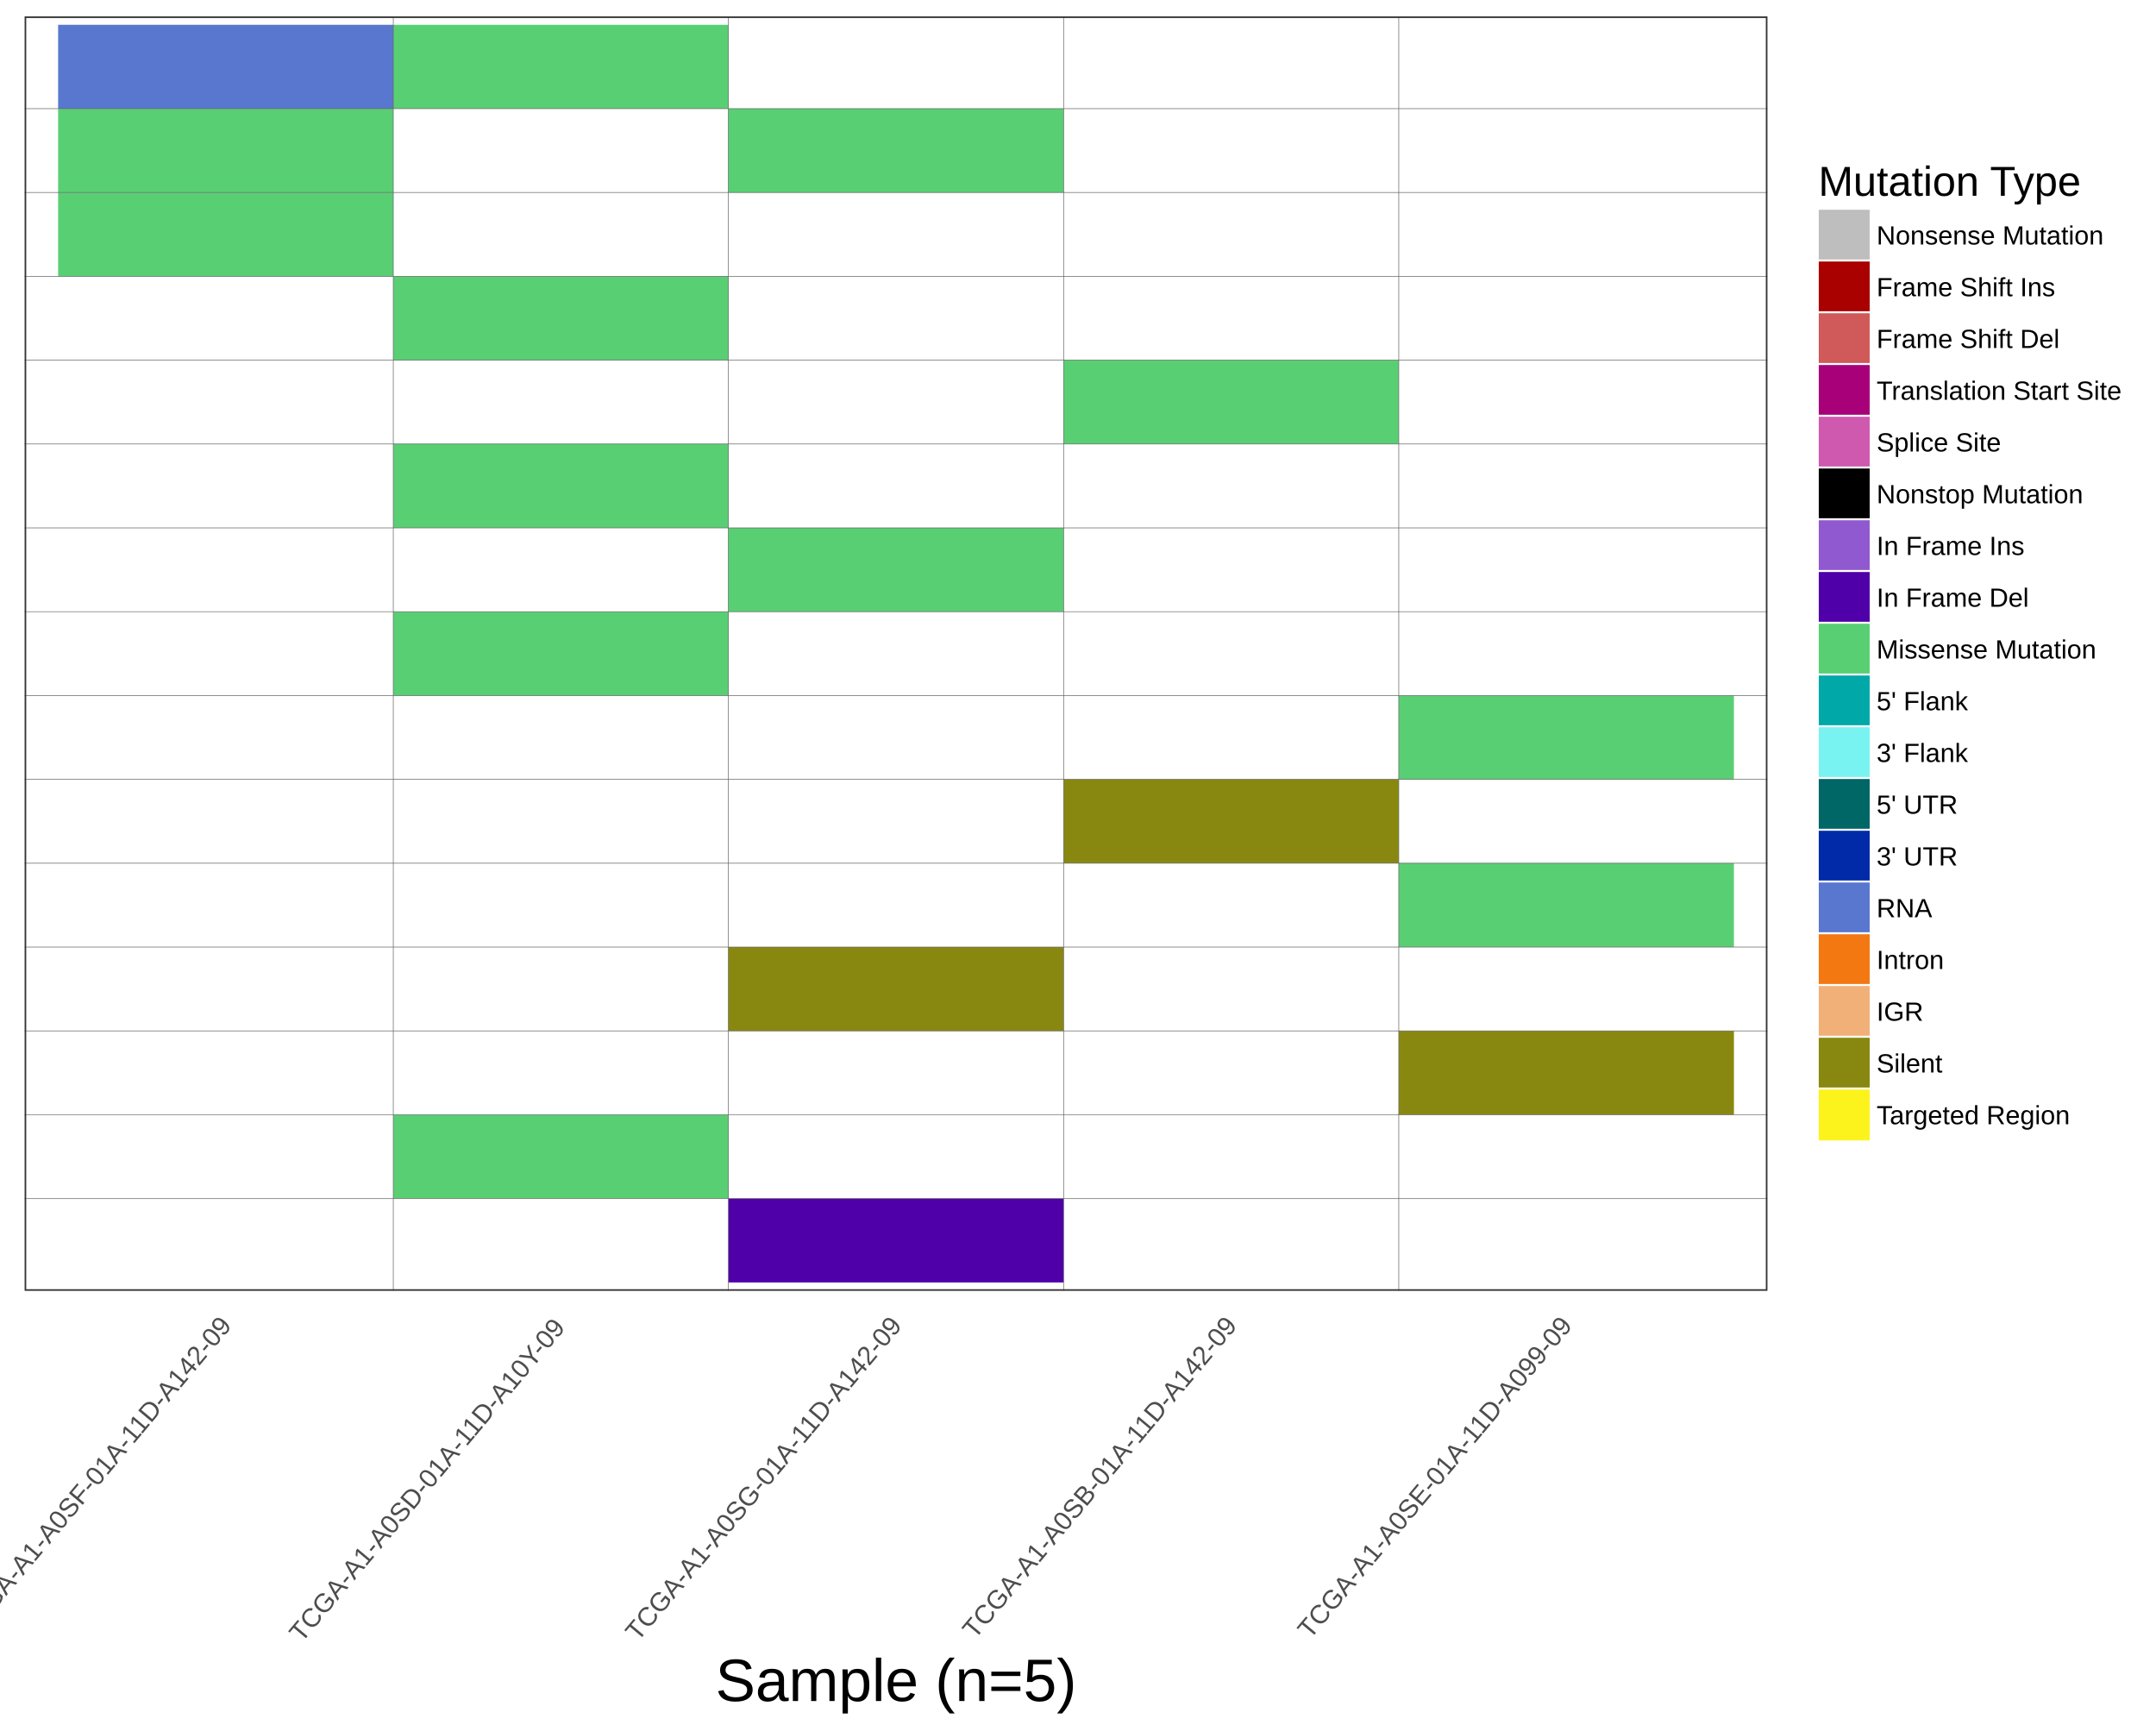
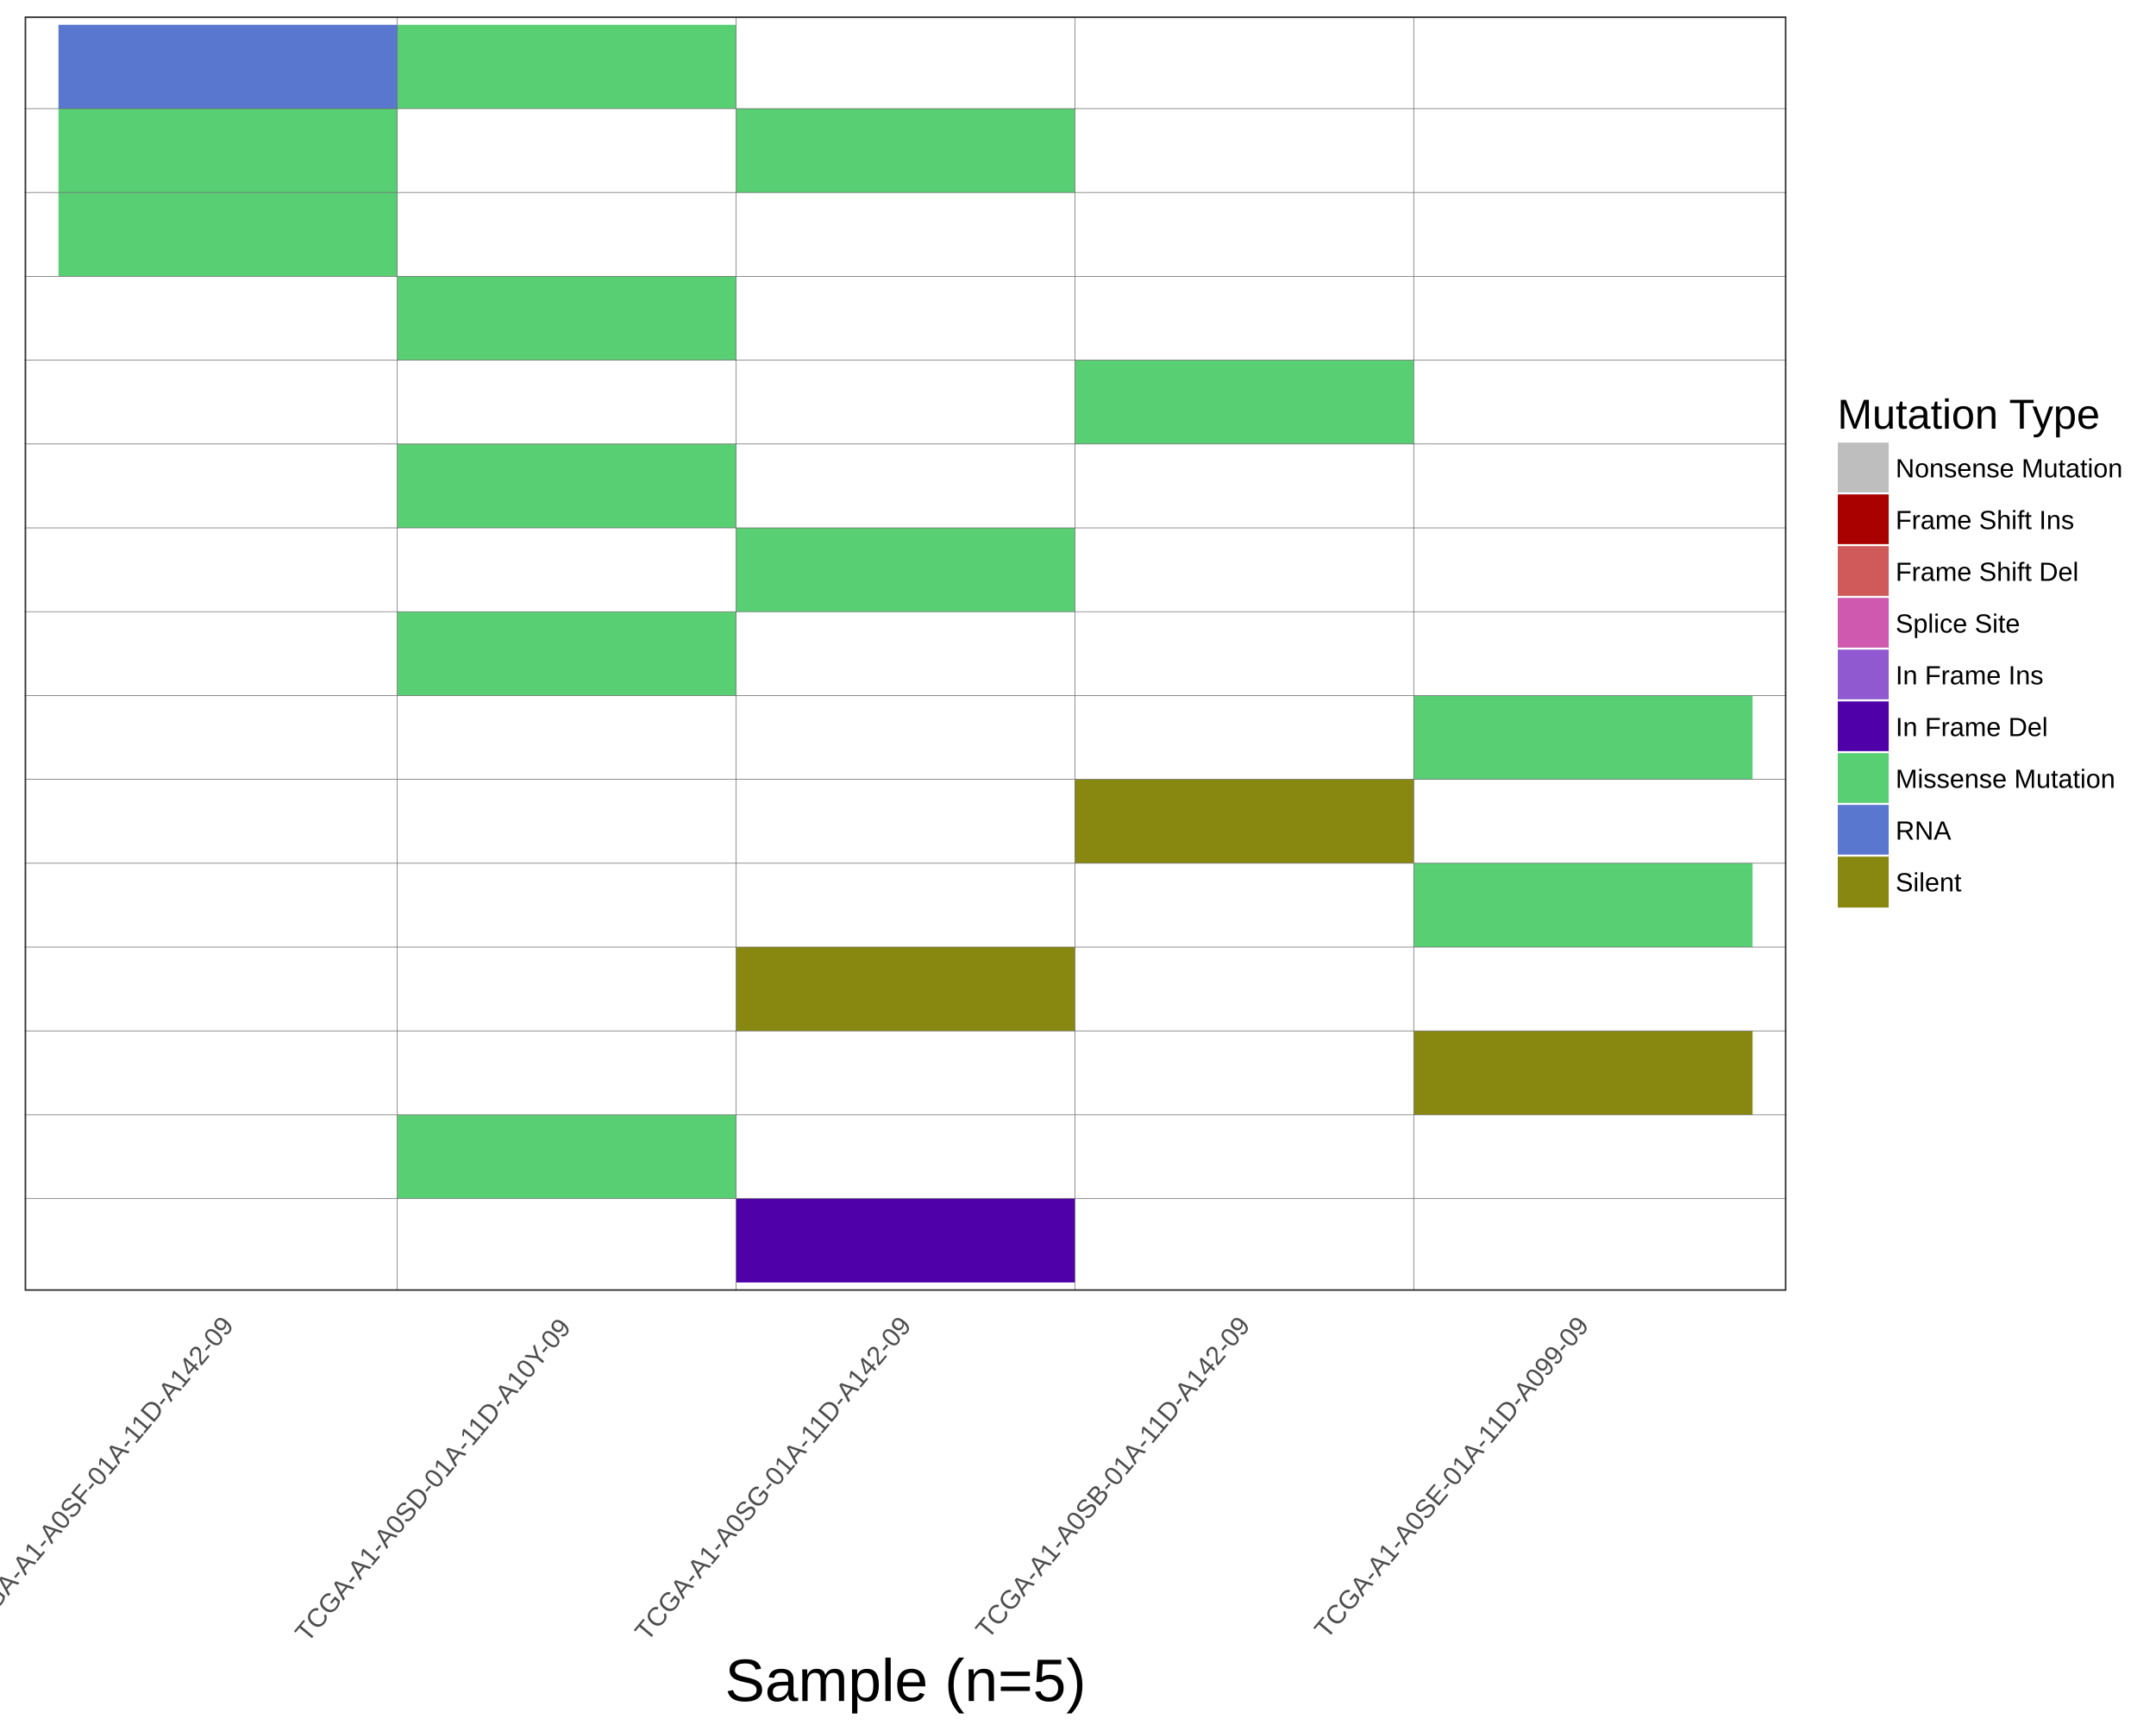
<svg xmlns="http://www.w3.org/2000/svg" viewBox="0 0 720.00 576.00">
  <defs>
    <style type="text/css">
    line, polyline, path, rect, circle {
      fill: none;
      stroke: #000000;
      stroke-linecap: round;
      stroke-linejoin: round;
      stroke-miterlimit: 10.00;
    }
  </style>
  </defs>
  <rect width="100%" height="100%" style="stroke: none; fill: #FFFFFF;" />
  <rect x="0.00" y="0.00" width="720.00" height="576.00" style="stroke-width: 1.07; stroke: #FFFFFF; fill: #FFFFFF;" />
  <defs>
-     <clipPath id="cpOC4yMTkxOHw1OTAuMjM0fDQzMS4wMjJ8NS40Nzk0NQ==">
-       <rect x="8.22" y="5.48" width="582.02" height="425.54" />
+     <clipPath id="cpOC4yMTkxOHw1OTYuNTgxfDQzMS4wMjJ8NS40Nzk0NQ==">
+       <rect x="8.22" y="5.48" width="588.36" height="425.54" />
    </clipPath>
  </defs>
-   <rect x="8.22" y="5.48" width="582.02" height="425.54" style="stroke-width: 1.07; stroke: #FFFFFF; fill: #FFFFFF;" clip-path="url(#cpOC4yMTkxOHw1OTAuMjM0fDQzMS4wMjJ8NS40Nzk0NQ==)" />
-   <rect x="355.19" y="260.25" width="111.93" height="28.00" style="stroke-width: 0.21; stroke: none; stroke-linecap: butt; fill: #888811;" clip-path="url(#cpOC4yMTkxOHw1OTAuMjM0fDQzMS4wMjJ8NS40Nzk0NQ==)" />
-   <rect x="355.19" y="120.26" width="111.93" height="28.00" style="stroke-width: 0.21; stroke: none; stroke-linecap: butt; fill: #59CF74;" clip-path="url(#cpOC4yMTkxOHw1OTAuMjM0fDQzMS4wMjJ8NS40Nzk0NQ==)" />
-   <rect x="131.34" y="8.28" width="111.93" height="28.00" style="stroke-width: 0.21; stroke: none; stroke-linecap: butt; fill: #59CF74;" clip-path="url(#cpOC4yMTkxOHw1OTAuMjM0fDQzMS4wMjJ8NS40Nzk0NQ==)" />
-   <rect x="131.34" y="372.23" width="111.93" height="28.00" style="stroke-width: 0.21; stroke: none; stroke-linecap: butt; fill: #59CF74;" clip-path="url(#cpOC4yMTkxOHw1OTAuMjM0fDQzMS4wMjJ8NS40Nzk0NQ==)" />
-   <rect x="131.34" y="204.25" width="111.93" height="28.00" style="stroke-width: 0.21; stroke: none; stroke-linecap: butt; fill: #59CF74;" clip-path="url(#cpOC4yMTkxOHw1OTAuMjM0fDQzMS4wMjJ8NS40Nzk0NQ==)" />
-   <rect x="131.34" y="148.26" width="111.93" height="28.00" style="stroke-width: 0.21; stroke: none; stroke-linecap: butt; fill: #59CF74;" clip-path="url(#cpOC4yMTkxOHw1OTAuMjM0fDQzMS4wMjJ8NS40Nzk0NQ==)" />
-   <rect x="131.34" y="92.27" width="111.93" height="28.00" style="stroke-width: 0.21; stroke: none; stroke-linecap: butt; fill: #59CF74;" clip-path="url(#cpOC4yMTkxOHw1OTAuMjM0fDQzMS4wMjJ8NS40Nzk0NQ==)" />
-   <rect x="467.12" y="344.23" width="111.93" height="28.00" style="stroke-width: 0.21; stroke: none; stroke-linecap: butt; fill: #888811;" clip-path="url(#cpOC4yMTkxOHw1OTAuMjM0fDQzMS4wMjJ8NS40Nzk0NQ==)" />
-   <rect x="467.12" y="288.24" width="111.93" height="28.00" style="stroke-width: 0.21; stroke: none; stroke-linecap: butt; fill: #59CF74;" clip-path="url(#cpOC4yMTkxOHw1OTAuMjM0fDQzMS4wMjJ8NS40Nzk0NQ==)" />
-   <rect x="467.12" y="232.25" width="111.93" height="28.00" style="stroke-width: 0.21; stroke: none; stroke-linecap: butt; fill: #59CF74;" clip-path="url(#cpOC4yMTkxOHw1OTAuMjM0fDQzMS4wMjJ8NS40Nzk0NQ==)" />
-   <rect x="19.41" y="36.28" width="111.93" height="28.00" style="stroke-width: 0.21; stroke: none; stroke-linecap: butt; fill: #59CF74;" clip-path="url(#cpOC4yMTkxOHw1OTAuMjM0fDQzMS4wMjJ8NS40Nzk0NQ==)" />
-   <rect x="19.41" y="8.28" width="111.93" height="28.00" style="stroke-width: 0.21; stroke: none; stroke-linecap: butt; fill: #5977CF;" clip-path="url(#cpOC4yMTkxOHw1OTAuMjM0fDQzMS4wMjJ8NS40Nzk0NQ==)" />
-   <rect x="19.41" y="64.27" width="111.93" height="28.00" style="stroke-width: 0.21; stroke: none; stroke-linecap: butt; fill: #59CF74;" clip-path="url(#cpOC4yMTkxOHw1OTAuMjM0fDQzMS4wMjJ8NS40Nzk0NQ==)" />
-   <rect x="243.26" y="36.28" width="111.93" height="28.00" style="stroke-width: 0.21; stroke: none; stroke-linecap: butt; fill: #59CF74;" clip-path="url(#cpOC4yMTkxOHw1OTAuMjM0fDQzMS4wMjJ8NS40Nzk0NQ==)" />
-   <rect x="243.26" y="400.23" width="111.93" height="28.00" style="stroke-width: 0.21; stroke: none; stroke-linecap: butt; fill: #4F00A8;" clip-path="url(#cpOC4yMTkxOHw1OTAuMjM0fDQzMS4wMjJ8NS40Nzk0NQ==)" />
-   <rect x="243.26" y="316.24" width="111.93" height="28.00" style="stroke-width: 0.21; stroke: none; stroke-linecap: butt; fill: #888811;" clip-path="url(#cpOC4yMTkxOHw1OTAuMjM0fDQzMS4wMjJ8NS40Nzk0NQ==)" />
-   <rect x="243.26" y="176.26" width="111.93" height="28.00" style="stroke-width: 0.21; stroke: none; stroke-linecap: butt; fill: #59CF74;" clip-path="url(#cpOC4yMTkxOHw1OTAuMjM0fDQzMS4wMjJ8NS40Nzk0NQ==)" />
-   <line x1="8.22" y1="400.23" x2="590.23" y2="400.23" style="stroke-width: 0.21; stroke: #666666; stroke-linecap: butt;" clip-path="url(#cpOC4yMTkxOHw1OTAuMjM0fDQzMS4wMjJ8NS40Nzk0NQ==)" />
-   <line x1="8.22" y1="372.23" x2="590.23" y2="372.23" style="stroke-width: 0.21; stroke: #666666; stroke-linecap: butt;" clip-path="url(#cpOC4yMTkxOHw1OTAuMjM0fDQzMS4wMjJ8NS40Nzk0NQ==)" />
-   <line x1="8.22" y1="344.23" x2="590.23" y2="344.23" style="stroke-width: 0.21; stroke: #666666; stroke-linecap: butt;" clip-path="url(#cpOC4yMTkxOHw1OTAuMjM0fDQzMS4wMjJ8NS40Nzk0NQ==)" />
-   <line x1="8.22" y1="316.24" x2="590.23" y2="316.24" style="stroke-width: 0.21; stroke: #666666; stroke-linecap: butt;" clip-path="url(#cpOC4yMTkxOHw1OTAuMjM0fDQzMS4wMjJ8NS40Nzk0NQ==)" />
-   <line x1="8.22" y1="288.24" x2="590.23" y2="288.24" style="stroke-width: 0.21; stroke: #666666; stroke-linecap: butt;" clip-path="url(#cpOC4yMTkxOHw1OTAuMjM0fDQzMS4wMjJ8NS40Nzk0NQ==)" />
-   <line x1="8.22" y1="260.25" x2="590.23" y2="260.25" style="stroke-width: 0.21; stroke: #666666; stroke-linecap: butt;" clip-path="url(#cpOC4yMTkxOHw1OTAuMjM0fDQzMS4wMjJ8NS40Nzk0NQ==)" />
-   <line x1="8.22" y1="232.25" x2="590.23" y2="232.25" style="stroke-width: 0.21; stroke: #666666; stroke-linecap: butt;" clip-path="url(#cpOC4yMTkxOHw1OTAuMjM0fDQzMS4wMjJ8NS40Nzk0NQ==)" />
-   <line x1="8.22" y1="204.25" x2="590.23" y2="204.25" style="stroke-width: 0.21; stroke: #666666; stroke-linecap: butt;" clip-path="url(#cpOC4yMTkxOHw1OTAuMjM0fDQzMS4wMjJ8NS40Nzk0NQ==)" />
-   <line x1="8.22" y1="176.26" x2="590.23" y2="176.26" style="stroke-width: 0.21; stroke: #666666; stroke-linecap: butt;" clip-path="url(#cpOC4yMTkxOHw1OTAuMjM0fDQzMS4wMjJ8NS40Nzk0NQ==)" />
-   <line x1="8.22" y1="148.26" x2="590.23" y2="148.26" style="stroke-width: 0.21; stroke: #666666; stroke-linecap: butt;" clip-path="url(#cpOC4yMTkxOHw1OTAuMjM0fDQzMS4wMjJ8NS40Nzk0NQ==)" />
-   <line x1="8.22" y1="120.26" x2="590.23" y2="120.26" style="stroke-width: 0.21; stroke: #666666; stroke-linecap: butt;" clip-path="url(#cpOC4yMTkxOHw1OTAuMjM0fDQzMS4wMjJ8NS40Nzk0NQ==)" />
-   <line x1="8.22" y1="92.27" x2="590.23" y2="92.27" style="stroke-width: 0.21; stroke: #666666; stroke-linecap: butt;" clip-path="url(#cpOC4yMTkxOHw1OTAuMjM0fDQzMS4wMjJ8NS40Nzk0NQ==)" />
-   <line x1="8.22" y1="64.27" x2="590.23" y2="64.27" style="stroke-width: 0.21; stroke: #666666; stroke-linecap: butt;" clip-path="url(#cpOC4yMTkxOHw1OTAuMjM0fDQzMS4wMjJ8NS40Nzk0NQ==)" />
-   <line x1="8.22" y1="36.28" x2="590.23" y2="36.28" style="stroke-width: 0.21; stroke: #666666; stroke-linecap: butt;" clip-path="url(#cpOC4yMTkxOHw1OTAuMjM0fDQzMS4wMjJ8NS40Nzk0NQ==)" />
-   <line x1="131.34" y1="431.02" x2="131.34" y2="5.48" style="stroke-width: 0.21; stroke: #666666; stroke-linecap: butt;" clip-path="url(#cpOC4yMTkxOHw1OTAuMjM0fDQzMS4wMjJ8NS40Nzk0NQ==)" />
-   <line x1="243.26" y1="431.02" x2="243.26" y2="5.48" style="stroke-width: 0.21; stroke: #666666; stroke-linecap: butt;" clip-path="url(#cpOC4yMTkxOHw1OTAuMjM0fDQzMS4wMjJ8NS40Nzk0NQ==)" />
-   <line x1="355.19" y1="431.02" x2="355.19" y2="5.48" style="stroke-width: 0.21; stroke: #666666; stroke-linecap: butt;" clip-path="url(#cpOC4yMTkxOHw1OTAuMjM0fDQzMS4wMjJ8NS40Nzk0NQ==)" />
-   <line x1="467.12" y1="431.02" x2="467.12" y2="5.48" style="stroke-width: 0.21; stroke: #666666; stroke-linecap: butt;" clip-path="url(#cpOC4yMTkxOHw1OTAuMjM0fDQzMS4wMjJ8NS40Nzk0NQ==)" />
-   <rect x="8.22" y="5.48" width="582.02" height="425.54" style="stroke-width: 1.07; stroke: #333333;" clip-path="url(#cpOC4yMTkxOHw1OTAuMjM0fDQzMS4wMjJ8NS40Nzk0NQ==)" />
+   <rect x="8.22" y="5.48" width="588.36" height="425.54" style="stroke-width: 1.07; stroke: #FFFFFF; fill: #FFFFFF;" clip-path="url(#cpOC4yMTkxOHw1OTYuNTgxfDQzMS4wMjJ8NS40Nzk0NQ==)" />
+   <rect x="358.97" y="260.25" width="113.15" height="28.00" style="stroke-width: 0.21; stroke: none; stroke-linecap: butt; fill: #888811;" clip-path="url(#cpOC4yMTkxOHw1OTYuNTgxfDQzMS4wMjJ8NS40Nzk0NQ==)" />
+   <rect x="358.97" y="120.26" width="113.15" height="28.00" style="stroke-width: 0.21; stroke: none; stroke-linecap: butt; fill: #59CF74;" clip-path="url(#cpOC4yMTkxOHw1OTYuNTgxfDQzMS4wMjJ8NS40Nzk0NQ==)" />
+   <rect x="132.68" y="8.28" width="113.15" height="28.00" style="stroke-width: 0.21; stroke: none; stroke-linecap: butt; fill: #59CF74;" clip-path="url(#cpOC4yMTkxOHw1OTYuNTgxfDQzMS4wMjJ8NS40Nzk0NQ==)" />
+   <rect x="132.68" y="372.23" width="113.15" height="28.00" style="stroke-width: 0.21; stroke: none; stroke-linecap: butt; fill: #59CF74;" clip-path="url(#cpOC4yMTkxOHw1OTYuNTgxfDQzMS4wMjJ8NS40Nzk0NQ==)" />
+   <rect x="132.68" y="204.25" width="113.15" height="28.00" style="stroke-width: 0.21; stroke: none; stroke-linecap: butt; fill: #59CF74;" clip-path="url(#cpOC4yMTkxOHw1OTYuNTgxfDQzMS4wMjJ8NS40Nzk0NQ==)" />
+   <rect x="132.68" y="148.26" width="113.15" height="28.00" style="stroke-width: 0.21; stroke: none; stroke-linecap: butt; fill: #59CF74;" clip-path="url(#cpOC4yMTkxOHw1OTYuNTgxfDQzMS4wMjJ8NS40Nzk0NQ==)" />
+   <rect x="132.68" y="92.27" width="113.15" height="28.00" style="stroke-width: 0.21; stroke: none; stroke-linecap: butt; fill: #59CF74;" clip-path="url(#cpOC4yMTkxOHw1OTYuNTgxfDQzMS4wMjJ8NS40Nzk0NQ==)" />
+   <rect x="472.12" y="344.23" width="113.15" height="28.00" style="stroke-width: 0.21; stroke: none; stroke-linecap: butt; fill: #888811;" clip-path="url(#cpOC4yMTkxOHw1OTYuNTgxfDQzMS4wMjJ8NS40Nzk0NQ==)" />
+   <rect x="472.12" y="288.24" width="113.15" height="28.00" style="stroke-width: 0.21; stroke: none; stroke-linecap: butt; fill: #59CF74;" clip-path="url(#cpOC4yMTkxOHw1OTYuNTgxfDQzMS4wMjJ8NS40Nzk0NQ==)" />
+   <rect x="472.12" y="232.25" width="113.15" height="28.00" style="stroke-width: 0.21; stroke: none; stroke-linecap: butt; fill: #59CF74;" clip-path="url(#cpOC4yMTkxOHw1OTYuNTgxfDQzMS4wMjJ8NS40Nzk0NQ==)" />
+   <rect x="19.53" y="36.28" width="113.15" height="28.00" style="stroke-width: 0.21; stroke: none; stroke-linecap: butt; fill: #59CF74;" clip-path="url(#cpOC4yMTkxOHw1OTYuNTgxfDQzMS4wMjJ8NS40Nzk0NQ==)" />
+   <rect x="19.53" y="8.28" width="113.15" height="28.00" style="stroke-width: 0.21; stroke: none; stroke-linecap: butt; fill: #5977CF;" clip-path="url(#cpOC4yMTkxOHw1OTYuNTgxfDQzMS4wMjJ8NS40Nzk0NQ==)" />
+   <rect x="19.53" y="64.27" width="113.15" height="28.00" style="stroke-width: 0.21; stroke: none; stroke-linecap: butt; fill: #59CF74;" clip-path="url(#cpOC4yMTkxOHw1OTYuNTgxfDQzMS4wMjJ8NS40Nzk0NQ==)" />
+   <rect x="245.83" y="36.28" width="113.15" height="28.00" style="stroke-width: 0.21; stroke: none; stroke-linecap: butt; fill: #59CF74;" clip-path="url(#cpOC4yMTkxOHw1OTYuNTgxfDQzMS4wMjJ8NS40Nzk0NQ==)" />
+   <rect x="245.83" y="400.23" width="113.15" height="28.00" style="stroke-width: 0.21; stroke: none; stroke-linecap: butt; fill: #4F00A8;" clip-path="url(#cpOC4yMTkxOHw1OTYuNTgxfDQzMS4wMjJ8NS40Nzk0NQ==)" />
+   <rect x="245.83" y="316.24" width="113.15" height="28.00" style="stroke-width: 0.21; stroke: none; stroke-linecap: butt; fill: #888811;" clip-path="url(#cpOC4yMTkxOHw1OTYuNTgxfDQzMS4wMjJ8NS40Nzk0NQ==)" />
+   <rect x="245.83" y="176.26" width="113.15" height="28.00" style="stroke-width: 0.21; stroke: none; stroke-linecap: butt; fill: #59CF74;" clip-path="url(#cpOC4yMTkxOHw1OTYuNTgxfDQzMS4wMjJ8NS40Nzk0NQ==)" />
+   <line x1="8.22" y1="400.23" x2="596.58" y2="400.23" style="stroke-width: 0.21; stroke: #666666; stroke-linecap: butt;" clip-path="url(#cpOC4yMTkxOHw1OTYuNTgxfDQzMS4wMjJ8NS40Nzk0NQ==)" />
+   <line x1="8.22" y1="372.23" x2="596.58" y2="372.23" style="stroke-width: 0.21; stroke: #666666; stroke-linecap: butt;" clip-path="url(#cpOC4yMTkxOHw1OTYuNTgxfDQzMS4wMjJ8NS40Nzk0NQ==)" />
+   <line x1="8.22" y1="344.23" x2="596.58" y2="344.23" style="stroke-width: 0.21; stroke: #666666; stroke-linecap: butt;" clip-path="url(#cpOC4yMTkxOHw1OTYuNTgxfDQzMS4wMjJ8NS40Nzk0NQ==)" />
+   <line x1="8.22" y1="316.24" x2="596.58" y2="316.24" style="stroke-width: 0.21; stroke: #666666; stroke-linecap: butt;" clip-path="url(#cpOC4yMTkxOHw1OTYuNTgxfDQzMS4wMjJ8NS40Nzk0NQ==)" />
+   <line x1="8.22" y1="288.24" x2="596.58" y2="288.24" style="stroke-width: 0.21; stroke: #666666; stroke-linecap: butt;" clip-path="url(#cpOC4yMTkxOHw1OTYuNTgxfDQzMS4wMjJ8NS40Nzk0NQ==)" />
+   <line x1="8.22" y1="260.25" x2="596.58" y2="260.25" style="stroke-width: 0.21; stroke: #666666; stroke-linecap: butt;" clip-path="url(#cpOC4yMTkxOHw1OTYuNTgxfDQzMS4wMjJ8NS40Nzk0NQ==)" />
+   <line x1="8.22" y1="232.25" x2="596.58" y2="232.25" style="stroke-width: 0.21; stroke: #666666; stroke-linecap: butt;" clip-path="url(#cpOC4yMTkxOHw1OTYuNTgxfDQzMS4wMjJ8NS40Nzk0NQ==)" />
+   <line x1="8.22" y1="204.25" x2="596.58" y2="204.25" style="stroke-width: 0.21; stroke: #666666; stroke-linecap: butt;" clip-path="url(#cpOC4yMTkxOHw1OTYuNTgxfDQzMS4wMjJ8NS40Nzk0NQ==)" />
+   <line x1="8.22" y1="176.26" x2="596.58" y2="176.26" style="stroke-width: 0.21; stroke: #666666; stroke-linecap: butt;" clip-path="url(#cpOC4yMTkxOHw1OTYuNTgxfDQzMS4wMjJ8NS40Nzk0NQ==)" />
+   <line x1="8.22" y1="148.26" x2="596.58" y2="148.26" style="stroke-width: 0.21; stroke: #666666; stroke-linecap: butt;" clip-path="url(#cpOC4yMTkxOHw1OTYuNTgxfDQzMS4wMjJ8NS40Nzk0NQ==)" />
+   <line x1="8.22" y1="120.26" x2="596.58" y2="120.26" style="stroke-width: 0.21; stroke: #666666; stroke-linecap: butt;" clip-path="url(#cpOC4yMTkxOHw1OTYuNTgxfDQzMS4wMjJ8NS40Nzk0NQ==)" />
+   <line x1="8.22" y1="92.27" x2="596.58" y2="92.27" style="stroke-width: 0.21; stroke: #666666; stroke-linecap: butt;" clip-path="url(#cpOC4yMTkxOHw1OTYuNTgxfDQzMS4wMjJ8NS40Nzk0NQ==)" />
+   <line x1="8.22" y1="64.27" x2="596.58" y2="64.27" style="stroke-width: 0.21; stroke: #666666; stroke-linecap: butt;" clip-path="url(#cpOC4yMTkxOHw1OTYuNTgxfDQzMS4wMjJ8NS40Nzk0NQ==)" />
+   <line x1="8.22" y1="36.28" x2="596.58" y2="36.28" style="stroke-width: 0.21; stroke: #666666; stroke-linecap: butt;" clip-path="url(#cpOC4yMTkxOHw1OTYuNTgxfDQzMS4wMjJ8NS40Nzk0NQ==)" />
+   <line x1="132.68" y1="431.02" x2="132.68" y2="5.48" style="stroke-width: 0.21; stroke: #666666; stroke-linecap: butt;" clip-path="url(#cpOC4yMTkxOHw1OTYuNTgxfDQzMS4wMjJ8NS40Nzk0NQ==)" />
+   <line x1="245.83" y1="431.02" x2="245.83" y2="5.48" style="stroke-width: 0.21; stroke: #666666; stroke-linecap: butt;" clip-path="url(#cpOC4yMTkxOHw1OTYuNTgxfDQzMS4wMjJ8NS40Nzk0NQ==)" />
+   <line x1="358.97" y1="431.02" x2="358.97" y2="5.48" style="stroke-width: 0.21; stroke: #666666; stroke-linecap: butt;" clip-path="url(#cpOC4yMTkxOHw1OTYuNTgxfDQzMS4wMjJ8NS40Nzk0NQ==)" />
+   <line x1="472.12" y1="431.02" x2="472.12" y2="5.48" style="stroke-width: 0.21; stroke: #666666; stroke-linecap: butt;" clip-path="url(#cpOC4yMTkxOHw1OTYuNTgxfDQzMS4wMjJ8NS40Nzk0NQ==)" />
+   <rect x="8.22" y="5.48" width="588.36" height="425.54" style="stroke-width: 1.07; stroke: #333333;" clip-path="url(#cpOC4yMTkxOHw1OTYuNTgxfDQzMS4wMjJ8NS40Nzk0NQ==)" />
  <defs>
    <clipPath id="cpMHw3MjB8NTc2fDA=">
      <rect x="0.00" y="0.00" width="720.00" height="576.00" />
    </clipPath>
  </defs>
  <g clip-path="url(#cpMHw3MjB8NTc2fDA=)">
-     <text transform="translate(-9.91,547.22) rotate(-50)" style="font-size: 8.80px; fill: #4D4D4D; font-family: Liberation Sans;" textLength="140.05px" lengthAdjust="spacingAndGlyphs">TCGA-A1-A0SF-01A-11D-A142-09</text>
+     <text transform="translate(-9.18,547.22) rotate(-50)" style="font-size: 8.80px; fill: #4D4D4D; font-family: Liberation Sans;" textLength="140.05px" lengthAdjust="spacingAndGlyphs">TCGA-A1-A0SF-01A-11D-A142-09</text>
  </g>
  <g clip-path="url(#cpMHw3MjB8NTc2fDA=)">
-     <text transform="translate(100.73,548.75) rotate(-50)" style="font-size: 8.80px; fill: #4D4D4D; font-family: Liberation Sans;" textLength="142.05px" lengthAdjust="spacingAndGlyphs">TCGA-A1-A0SD-01A-11D-A10Y-09</text>
+     <text transform="translate(102.68,548.75) rotate(-50)" style="font-size: 8.80px; fill: #4D4D4D; font-family: Liberation Sans;" textLength="142.05px" lengthAdjust="spacingAndGlyphs">TCGA-A1-A0SD-01A-11D-A10Y-09</text>
  </g>
  <g clip-path="url(#cpMHw3MjB8NTc2fDA=)">
-     <text transform="translate(212.98,548.37) rotate(-50)" style="font-size: 8.80px; fill: #4D4D4D; font-family: Liberation Sans;" textLength="141.56px" lengthAdjust="spacingAndGlyphs">TCGA-A1-A0SG-01A-11D-A142-09</text>
+     <text transform="translate(216.15,548.37) rotate(-50)" style="font-size: 8.80px; fill: #4D4D4D; font-family: Liberation Sans;" textLength="141.56px" lengthAdjust="spacingAndGlyphs">TCGA-A1-A0SG-01A-11D-A142-09</text>
  </g>
  <g clip-path="url(#cpMHw3MjB8NTc2fDA=)">
-     <text transform="translate(325.54,547.61) rotate(-50)" style="font-size: 8.80px; fill: #4D4D4D; font-family: Liberation Sans;" textLength="140.56px" lengthAdjust="spacingAndGlyphs">TCGA-A1-A0SB-01A-11D-A142-09</text>
+     <text transform="translate(329.94,547.61) rotate(-50)" style="font-size: 8.80px; fill: #4D4D4D; font-family: Liberation Sans;" textLength="140.56px" lengthAdjust="spacingAndGlyphs">TCGA-A1-A0SB-01A-11D-A142-09</text>
  </g>
  <g clip-path="url(#cpMHw3MjB8NTc2fDA=)">
-     <text transform="translate(437.47,547.61) rotate(-50)" style="font-size: 8.80px; fill: #4D4D4D; font-family: Liberation Sans;" textLength="140.56px" lengthAdjust="spacingAndGlyphs">TCGA-A1-A0SE-01A-11D-A099-09</text>
+     <text transform="translate(443.08,547.61) rotate(-50)" style="font-size: 8.80px; fill: #4D4D4D; font-family: Liberation Sans;" textLength="140.56px" lengthAdjust="spacingAndGlyphs">TCGA-A1-A0SE-01A-11D-A099-09</text>
  </g>
  <g clip-path="url(#cpMHw3MjB8NTc2fDA=)">
-     <text x="238.92" y="568.00" style="font-size: 20.00px; font-family: Liberation Sans;" textLength="120.62px" lengthAdjust="spacingAndGlyphs">Sample (n=5)</text>
+     <text x="242.09" y="568.00" style="font-size: 20.00px; font-family: Liberation Sans;" textLength="120.62px" lengthAdjust="spacingAndGlyphs">Sample (n=5)</text>
  </g>
-   <rect x="601.57" y="49.89" width="112.95" height="336.72" style="stroke-width: 1.07; stroke: none; fill: #FFFFFF;" clip-path="url(#cpMHw3MjB8NTc2fDA=)" />
+   <rect x="607.92" y="127.65" width="106.60" height="181.20" style="stroke-width: 1.07; stroke: none; fill: #FFFFFF;" clip-path="url(#cpMHw3MjB8NTc2fDA=)" />
  <g clip-path="url(#cpMHw3MjB8NTc2fDA=)">
-     <text x="607.24" y="65.38" style="font-size: 14.00px; font-family: Liberation Sans;" textLength="88.71px" lengthAdjust="spacingAndGlyphs">Mutation Type</text>
+     <text x="613.59" y="143.14" style="font-size: 14.00px; font-family: Liberation Sans;" textLength="88.71px" lengthAdjust="spacingAndGlyphs">Mutation Type</text>
  </g>
-   <rect x="607.24" y="69.90" width="17.28" height="17.28" style="stroke-width: 1.07; stroke: #FFFFFF; fill: #F2F2F2;" clip-path="url(#cpMHw3MjB8NTc2fDA=)" />
-   <rect x="607.38" y="70.04" width="17.00" height="17.00" style="stroke-width: 0.21; stroke: none; stroke-linejoin: miter; fill: #BEBEBE;" clip-path="url(#cpMHw3MjB8NTc2fDA=)" />
-   <rect x="607.24" y="87.18" width="17.28" height="17.28" style="stroke-width: 1.07; stroke: #FFFFFF; fill: #F2F2F2;" clip-path="url(#cpMHw3MjB8NTc2fDA=)" />
-   <rect x="607.38" y="87.32" width="17.00" height="17.00" style="stroke-width: 0.21; stroke: none; stroke-linejoin: miter; fill: #A80100;" clip-path="url(#cpMHw3MjB8NTc2fDA=)" />
-   <rect x="607.24" y="104.46" width="17.28" height="17.28" style="stroke-width: 1.07; stroke: #FFFFFF; fill: #F2F2F2;" clip-path="url(#cpMHw3MjB8NTc2fDA=)" />
-   <rect x="607.38" y="104.60" width="17.00" height="17.00" style="stroke-width: 0.21; stroke: none; stroke-linejoin: miter; fill: #CF5A59;" clip-path="url(#cpMHw3MjB8NTc2fDA=)" />
-   <rect x="607.24" y="121.74" width="17.28" height="17.28" style="stroke-width: 1.07; stroke: #FFFFFF; fill: #F2F2F2;" clip-path="url(#cpMHw3MjB8NTc2fDA=)" />
-   <rect x="607.38" y="121.88" width="17.00" height="17.00" style="stroke-width: 0.21; stroke: none; stroke-linejoin: miter; fill: #A80079;" clip-path="url(#cpMHw3MjB8NTc2fDA=)" />
-   <rect x="607.24" y="139.02" width="17.28" height="17.28" style="stroke-width: 1.07; stroke: #FFFFFF; fill: #F2F2F2;" clip-path="url(#cpMHw3MjB8NTc2fDA=)" />
-   <rect x="607.38" y="139.16" width="17.00" height="17.00" style="stroke-width: 0.21; stroke: none; stroke-linejoin: miter; fill: #CF59AE;" clip-path="url(#cpMHw3MjB8NTc2fDA=)" />
-   <rect x="607.24" y="156.30" width="17.28" height="17.28" style="stroke-width: 1.07; stroke: #FFFFFF; fill: #F2F2F2;" clip-path="url(#cpMHw3MjB8NTc2fDA=)" />
-   <rect x="607.38" y="156.44" width="17.00" height="17.00" style="stroke-width: 0.21; stroke: none; stroke-linejoin: miter; fill: #000000;" clip-path="url(#cpMHw3MjB8NTc2fDA=)" />
-   <rect x="607.24" y="173.58" width="17.28" height="17.28" style="stroke-width: 1.07; stroke: #FFFFFF; fill: #F2F2F2;" clip-path="url(#cpMHw3MjB8NTc2fDA=)" />
-   <rect x="607.38" y="173.72" width="17.00" height="17.00" style="stroke-width: 0.21; stroke: none; stroke-linejoin: miter; fill: #9159CF;" clip-path="url(#cpMHw3MjB8NTc2fDA=)" />
-   <rect x="607.24" y="190.86" width="17.28" height="17.28" style="stroke-width: 1.07; stroke: #FFFFFF; fill: #F2F2F2;" clip-path="url(#cpMHw3MjB8NTc2fDA=)" />
-   <rect x="607.38" y="191.00" width="17.00" height="17.00" style="stroke-width: 0.21; stroke: none; stroke-linejoin: miter; fill: #4F00A8;" clip-path="url(#cpMHw3MjB8NTc2fDA=)" />
-   <rect x="607.24" y="208.14" width="17.28" height="17.28" style="stroke-width: 1.07; stroke: #FFFFFF; fill: #F2F2F2;" clip-path="url(#cpMHw3MjB8NTc2fDA=)" />
-   <rect x="607.38" y="208.28" width="17.00" height="17.00" style="stroke-width: 0.21; stroke: none; stroke-linejoin: miter; fill: #59CF74;" clip-path="url(#cpMHw3MjB8NTc2fDA=)" />
-   <rect x="607.24" y="225.42" width="17.28" height="17.28" style="stroke-width: 1.07; stroke: #FFFFFF; fill: #F2F2F2;" clip-path="url(#cpMHw3MjB8NTc2fDA=)" />
-   <rect x="607.38" y="225.56" width="17.00" height="17.00" style="stroke-width: 0.21; stroke: none; stroke-linejoin: miter; fill: #00A8A8;" clip-path="url(#cpMHw3MjB8NTc2fDA=)" />
-   <rect x="607.24" y="242.70" width="17.28" height="17.28" style="stroke-width: 1.07; stroke: #FFFFFF; fill: #F2F2F2;" clip-path="url(#cpMHw3MjB8NTc2fDA=)" />
-   <rect x="607.38" y="242.84" width="17.00" height="17.00" style="stroke-width: 0.21; stroke: none; stroke-linejoin: miter; fill: #79F2F2;" clip-path="url(#cpMHw3MjB8NTc2fDA=)" />
-   <rect x="607.24" y="259.98" width="17.28" height="17.28" style="stroke-width: 1.07; stroke: #FFFFFF; fill: #F2F2F2;" clip-path="url(#cpMHw3MjB8NTc2fDA=)" />
-   <rect x="607.38" y="260.12" width="17.00" height="17.00" style="stroke-width: 0.21; stroke: none; stroke-linejoin: miter; fill: #006666;" clip-path="url(#cpMHw3MjB8NTc2fDA=)" />
-   <rect x="607.24" y="277.26" width="17.28" height="17.28" style="stroke-width: 1.07; stroke: #FFFFFF; fill: #F2F2F2;" clip-path="url(#cpMHw3MjB8NTc2fDA=)" />
-   <rect x="607.38" y="277.40" width="17.00" height="17.00" style="stroke-width: 0.21; stroke: none; stroke-linejoin: miter; fill: #002AA8;" clip-path="url(#cpMHw3MjB8NTc2fDA=)" />
-   <rect x="607.24" y="294.54" width="17.28" height="17.28" style="stroke-width: 1.07; stroke: #FFFFFF; fill: #F2F2F2;" clip-path="url(#cpMHw3MjB8NTc2fDA=)" />
-   <rect x="607.38" y="294.68" width="17.00" height="17.00" style="stroke-width: 0.21; stroke: none; stroke-linejoin: miter; fill: #5977CF;" clip-path="url(#cpMHw3MjB8NTc2fDA=)" />
-   <rect x="607.24" y="311.82" width="17.28" height="17.28" style="stroke-width: 1.07; stroke: #FFFFFF; fill: #F2F2F2;" clip-path="url(#cpMHw3MjB8NTc2fDA=)" />
-   <rect x="607.38" y="311.96" width="17.00" height="17.00" style="stroke-width: 0.21; stroke: none; stroke-linejoin: miter; fill: #F37812;" clip-path="url(#cpMHw3MjB8NTc2fDA=)" />
-   <rect x="607.24" y="329.10" width="17.28" height="17.28" style="stroke-width: 1.07; stroke: #FFFFFF; fill: #F2F2F2;" clip-path="url(#cpMHw3MjB8NTc2fDA=)" />
-   <rect x="607.38" y="329.24" width="17.00" height="17.00" style="stroke-width: 0.21; stroke: none; stroke-linejoin: miter; fill: #F2B079;" clip-path="url(#cpMHw3MjB8NTc2fDA=)" />
-   <rect x="607.24" y="346.38" width="17.28" height="17.28" style="stroke-width: 1.07; stroke: #FFFFFF; fill: #F2F2F2;" clip-path="url(#cpMHw3MjB8NTc2fDA=)" />
-   <rect x="607.38" y="346.52" width="17.00" height="17.00" style="stroke-width: 0.21; stroke: none; stroke-linejoin: miter; fill: #888811;" clip-path="url(#cpMHw3MjB8NTc2fDA=)" />
-   <rect x="607.24" y="363.66" width="17.28" height="17.28" style="stroke-width: 1.07; stroke: #FFFFFF; fill: #F2F2F2;" clip-path="url(#cpMHw3MjB8NTc2fDA=)" />
-   <rect x="607.38" y="363.80" width="17.00" height="17.00" style="stroke-width: 0.21; stroke: none; stroke-linejoin: miter; fill: #FDF31C;" clip-path="url(#cpMHw3MjB8NTc2fDA=)" />
+   <rect x="613.59" y="147.66" width="17.28" height="17.28" style="stroke-width: 1.07; stroke: #FFFFFF; fill: #F2F2F2;" clip-path="url(#cpMHw3MjB8NTc2fDA=)" />
+   <rect x="613.73" y="147.80" width="17.00" height="17.00" style="stroke-width: 0.21; stroke: none; stroke-linejoin: miter; fill: #BEBEBE;" clip-path="url(#cpMHw3MjB8NTc2fDA=)" />
+   <rect x="613.59" y="164.94" width="17.28" height="17.28" style="stroke-width: 1.07; stroke: #FFFFFF; fill: #F2F2F2;" clip-path="url(#cpMHw3MjB8NTc2fDA=)" />
+   <rect x="613.73" y="165.08" width="17.00" height="17.00" style="stroke-width: 0.21; stroke: none; stroke-linejoin: miter; fill: #A80100;" clip-path="url(#cpMHw3MjB8NTc2fDA=)" />
+   <rect x="613.59" y="182.22" width="17.28" height="17.28" style="stroke-width: 1.07; stroke: #FFFFFF; fill: #F2F2F2;" clip-path="url(#cpMHw3MjB8NTc2fDA=)" />
+   <rect x="613.73" y="182.36" width="17.00" height="17.00" style="stroke-width: 0.21; stroke: none; stroke-linejoin: miter; fill: #CF5A59;" clip-path="url(#cpMHw3MjB8NTc2fDA=)" />
+   <rect x="613.59" y="199.50" width="17.28" height="17.28" style="stroke-width: 1.07; stroke: #FFFFFF; fill: #F2F2F2;" clip-path="url(#cpMHw3MjB8NTc2fDA=)" />
+   <rect x="613.73" y="199.64" width="17.00" height="17.00" style="stroke-width: 0.21; stroke: none; stroke-linejoin: miter; fill: #CF59AE;" clip-path="url(#cpMHw3MjB8NTc2fDA=)" />
+   <rect x="613.59" y="216.78" width="17.28" height="17.28" style="stroke-width: 1.07; stroke: #FFFFFF; fill: #F2F2F2;" clip-path="url(#cpMHw3MjB8NTc2fDA=)" />
+   <rect x="613.73" y="216.92" width="17.00" height="17.00" style="stroke-width: 0.21; stroke: none; stroke-linejoin: miter; fill: #9159CF;" clip-path="url(#cpMHw3MjB8NTc2fDA=)" />
+   <rect x="613.59" y="234.06" width="17.28" height="17.28" style="stroke-width: 1.07; stroke: #FFFFFF; fill: #F2F2F2;" clip-path="url(#cpMHw3MjB8NTc2fDA=)" />
+   <rect x="613.73" y="234.20" width="17.00" height="17.00" style="stroke-width: 0.21; stroke: none; stroke-linejoin: miter; fill: #4F00A8;" clip-path="url(#cpMHw3MjB8NTc2fDA=)" />
+   <rect x="613.59" y="251.34" width="17.28" height="17.28" style="stroke-width: 1.07; stroke: #FFFFFF; fill: #F2F2F2;" clip-path="url(#cpMHw3MjB8NTc2fDA=)" />
+   <rect x="613.73" y="251.48" width="17.00" height="17.00" style="stroke-width: 0.21; stroke: none; stroke-linejoin: miter; fill: #59CF74;" clip-path="url(#cpMHw3MjB8NTc2fDA=)" />
+   <rect x="613.59" y="268.62" width="17.28" height="17.28" style="stroke-width: 1.07; stroke: #FFFFFF; fill: #F2F2F2;" clip-path="url(#cpMHw3MjB8NTc2fDA=)" />
+   <rect x="613.73" y="268.76" width="17.00" height="17.00" style="stroke-width: 0.21; stroke: none; stroke-linejoin: miter; fill: #5977CF;" clip-path="url(#cpMHw3MjB8NTc2fDA=)" />
+   <rect x="613.59" y="285.90" width="17.28" height="17.28" style="stroke-width: 1.07; stroke: #FFFFFF; fill: #F2F2F2;" clip-path="url(#cpMHw3MjB8NTc2fDA=)" />
+   <rect x="613.73" y="286.04" width="17.00" height="17.00" style="stroke-width: 0.21; stroke: none; stroke-linejoin: miter; fill: #888811;" clip-path="url(#cpMHw3MjB8NTc2fDA=)" />
  <g clip-path="url(#cpMHw3MjB8NTc2fDA=)">
-     <text x="626.68" y="81.64" style="font-size: 8.80px; font-family: Liberation Sans;" textLength="77.55px" lengthAdjust="spacingAndGlyphs">Nonsense Mutation</text>
+     <text x="633.03" y="159.40" style="font-size: 8.80px; font-family: Liberation Sans;" textLength="77.55px" lengthAdjust="spacingAndGlyphs">Nonsense Mutation</text>
  </g>
  <g clip-path="url(#cpMHw3MjB8NTc2fDA=)">
-     <text x="626.68" y="98.92" style="font-size: 8.80px; font-family: Liberation Sans;" textLength="61.02px" lengthAdjust="spacingAndGlyphs">Frame Shift Ins</text>
+     <text x="633.03" y="176.68" style="font-size: 8.80px; font-family: Liberation Sans;" textLength="61.02px" lengthAdjust="spacingAndGlyphs">Frame Shift Ins</text>
  </g>
  <g clip-path="url(#cpMHw3MjB8NTc2fDA=)">
-     <text x="626.68" y="116.20" style="font-size: 8.80px; font-family: Liberation Sans;" textLength="62.52px" lengthAdjust="spacingAndGlyphs">Frame Shift Del</text>
+     <text x="633.03" y="193.96" style="font-size: 8.80px; font-family: Liberation Sans;" textLength="62.52px" lengthAdjust="spacingAndGlyphs">Frame Shift Del</text>
  </g>
  <g clip-path="url(#cpMHw3MjB8NTc2fDA=)">
-     <text x="626.68" y="133.48" style="font-size: 8.80px; font-family: Liberation Sans;" textLength="84.04px" lengthAdjust="spacingAndGlyphs">Translation Start Site</text>
+     <text x="633.03" y="211.24" style="font-size: 8.80px; font-family: Liberation Sans;" textLength="42.52px" lengthAdjust="spacingAndGlyphs">Splice Site</text>
  </g>
  <g clip-path="url(#cpMHw3MjB8NTc2fDA=)">
-     <text x="626.68" y="150.76" style="font-size: 8.80px; font-family: Liberation Sans;" textLength="42.52px" lengthAdjust="spacingAndGlyphs">Splice Site</text>
+     <text x="633.03" y="228.52" style="font-size: 8.80px; font-family: Liberation Sans;" textLength="50.52px" lengthAdjust="spacingAndGlyphs">In Frame Ins</text>
  </g>
  <g clip-path="url(#cpMHw3MjB8NTc2fDA=)">
-     <text x="626.68" y="168.04" style="font-size: 8.80px; font-family: Liberation Sans;" textLength="70.54px" lengthAdjust="spacingAndGlyphs">Nonstop Mutation</text>
+     <text x="633.03" y="245.80" style="font-size: 8.80px; font-family: Liberation Sans;" textLength="52.01px" lengthAdjust="spacingAndGlyphs">In Frame Del</text>
  </g>
  <g clip-path="url(#cpMHw3MjB8NTc2fDA=)">
-     <text x="626.68" y="185.32" style="font-size: 8.80px; font-family: Liberation Sans;" textLength="50.52px" lengthAdjust="spacingAndGlyphs">In Frame Ins</text>
+     <text x="633.03" y="263.08" style="font-size: 8.80px; font-family: Liberation Sans;" textLength="75.03px" lengthAdjust="spacingAndGlyphs">Missense Mutation</text>
  </g>
  <g clip-path="url(#cpMHw3MjB8NTc2fDA=)">
-     <text x="626.68" y="202.60" style="font-size: 8.80px; font-family: Liberation Sans;" textLength="52.01px" lengthAdjust="spacingAndGlyphs">In Frame Del</text>
+     <text x="633.03" y="280.36" style="font-size: 8.80px; font-family: Liberation Sans;" textLength="19.00px" lengthAdjust="spacingAndGlyphs">RNA</text>
  </g>
  <g clip-path="url(#cpMHw3MjB8NTc2fDA=)">
-     <text x="626.68" y="219.88" style="font-size: 8.80px; font-family: Liberation Sans;" textLength="75.03px" lengthAdjust="spacingAndGlyphs">Missense Mutation</text>
-   </g>
-   <g clip-path="url(#cpMHw3MjB8NTc2fDA=)">
-     <text x="626.68" y="237.16" style="font-size: 8.80px; font-family: Liberation Sans;" textLength="31.23px" lengthAdjust="spacingAndGlyphs">5' Flank</text>
-   </g>
-   <g clip-path="url(#cpMHw3MjB8NTc2fDA=)">
-     <text x="626.68" y="254.44" style="font-size: 8.80px; font-family: Liberation Sans;" textLength="31.23px" lengthAdjust="spacingAndGlyphs">3' Flank</text>
-   </g>
-   <g clip-path="url(#cpMHw3MjB8NTc2fDA=)">
-     <text x="626.68" y="271.72" style="font-size: 8.80px; font-family: Liberation Sans;" textLength="27.72px" lengthAdjust="spacingAndGlyphs">5' UTR</text>
-   </g>
-   <g clip-path="url(#cpMHw3MjB8NTc2fDA=)">
-     <text x="626.68" y="289.00" style="font-size: 8.80px; font-family: Liberation Sans;" textLength="27.72px" lengthAdjust="spacingAndGlyphs">3' UTR</text>
-   </g>
-   <g clip-path="url(#cpMHw3MjB8NTc2fDA=)">
-     <text x="626.68" y="306.28" style="font-size: 8.80px; font-family: Liberation Sans;" textLength="19.00px" lengthAdjust="spacingAndGlyphs">RNA</text>
-   </g>
-   <g clip-path="url(#cpMHw3MjB8NTc2fDA=)">
-     <text x="626.68" y="323.56" style="font-size: 8.80px; font-family: Liberation Sans;" textLength="23.01px" lengthAdjust="spacingAndGlyphs">Intron</text>
-   </g>
-   <g clip-path="url(#cpMHw3MjB8NTc2fDA=)">
-     <text x="626.68" y="340.84" style="font-size: 8.80px; font-family: Liberation Sans;" textLength="16.00px" lengthAdjust="spacingAndGlyphs">IGR</text>
-   </g>
-   <g clip-path="url(#cpMHw3MjB8NTc2fDA=)">
-     <text x="626.68" y="358.12" style="font-size: 8.80px; font-family: Liberation Sans;" textLength="22.51px" lengthAdjust="spacingAndGlyphs">Silent</text>
-   </g>
-   <g clip-path="url(#cpMHw3MjB8NTc2fDA=)">
-     <text x="626.68" y="375.40" style="font-size: 8.80px; font-family: Liberation Sans;" textLength="67.04px" lengthAdjust="spacingAndGlyphs">Targeted Region</text>
+     <text x="633.03" y="297.64" style="font-size: 8.80px; font-family: Liberation Sans;" textLength="22.51px" lengthAdjust="spacingAndGlyphs">Silent</text>
  </g>
</svg>
